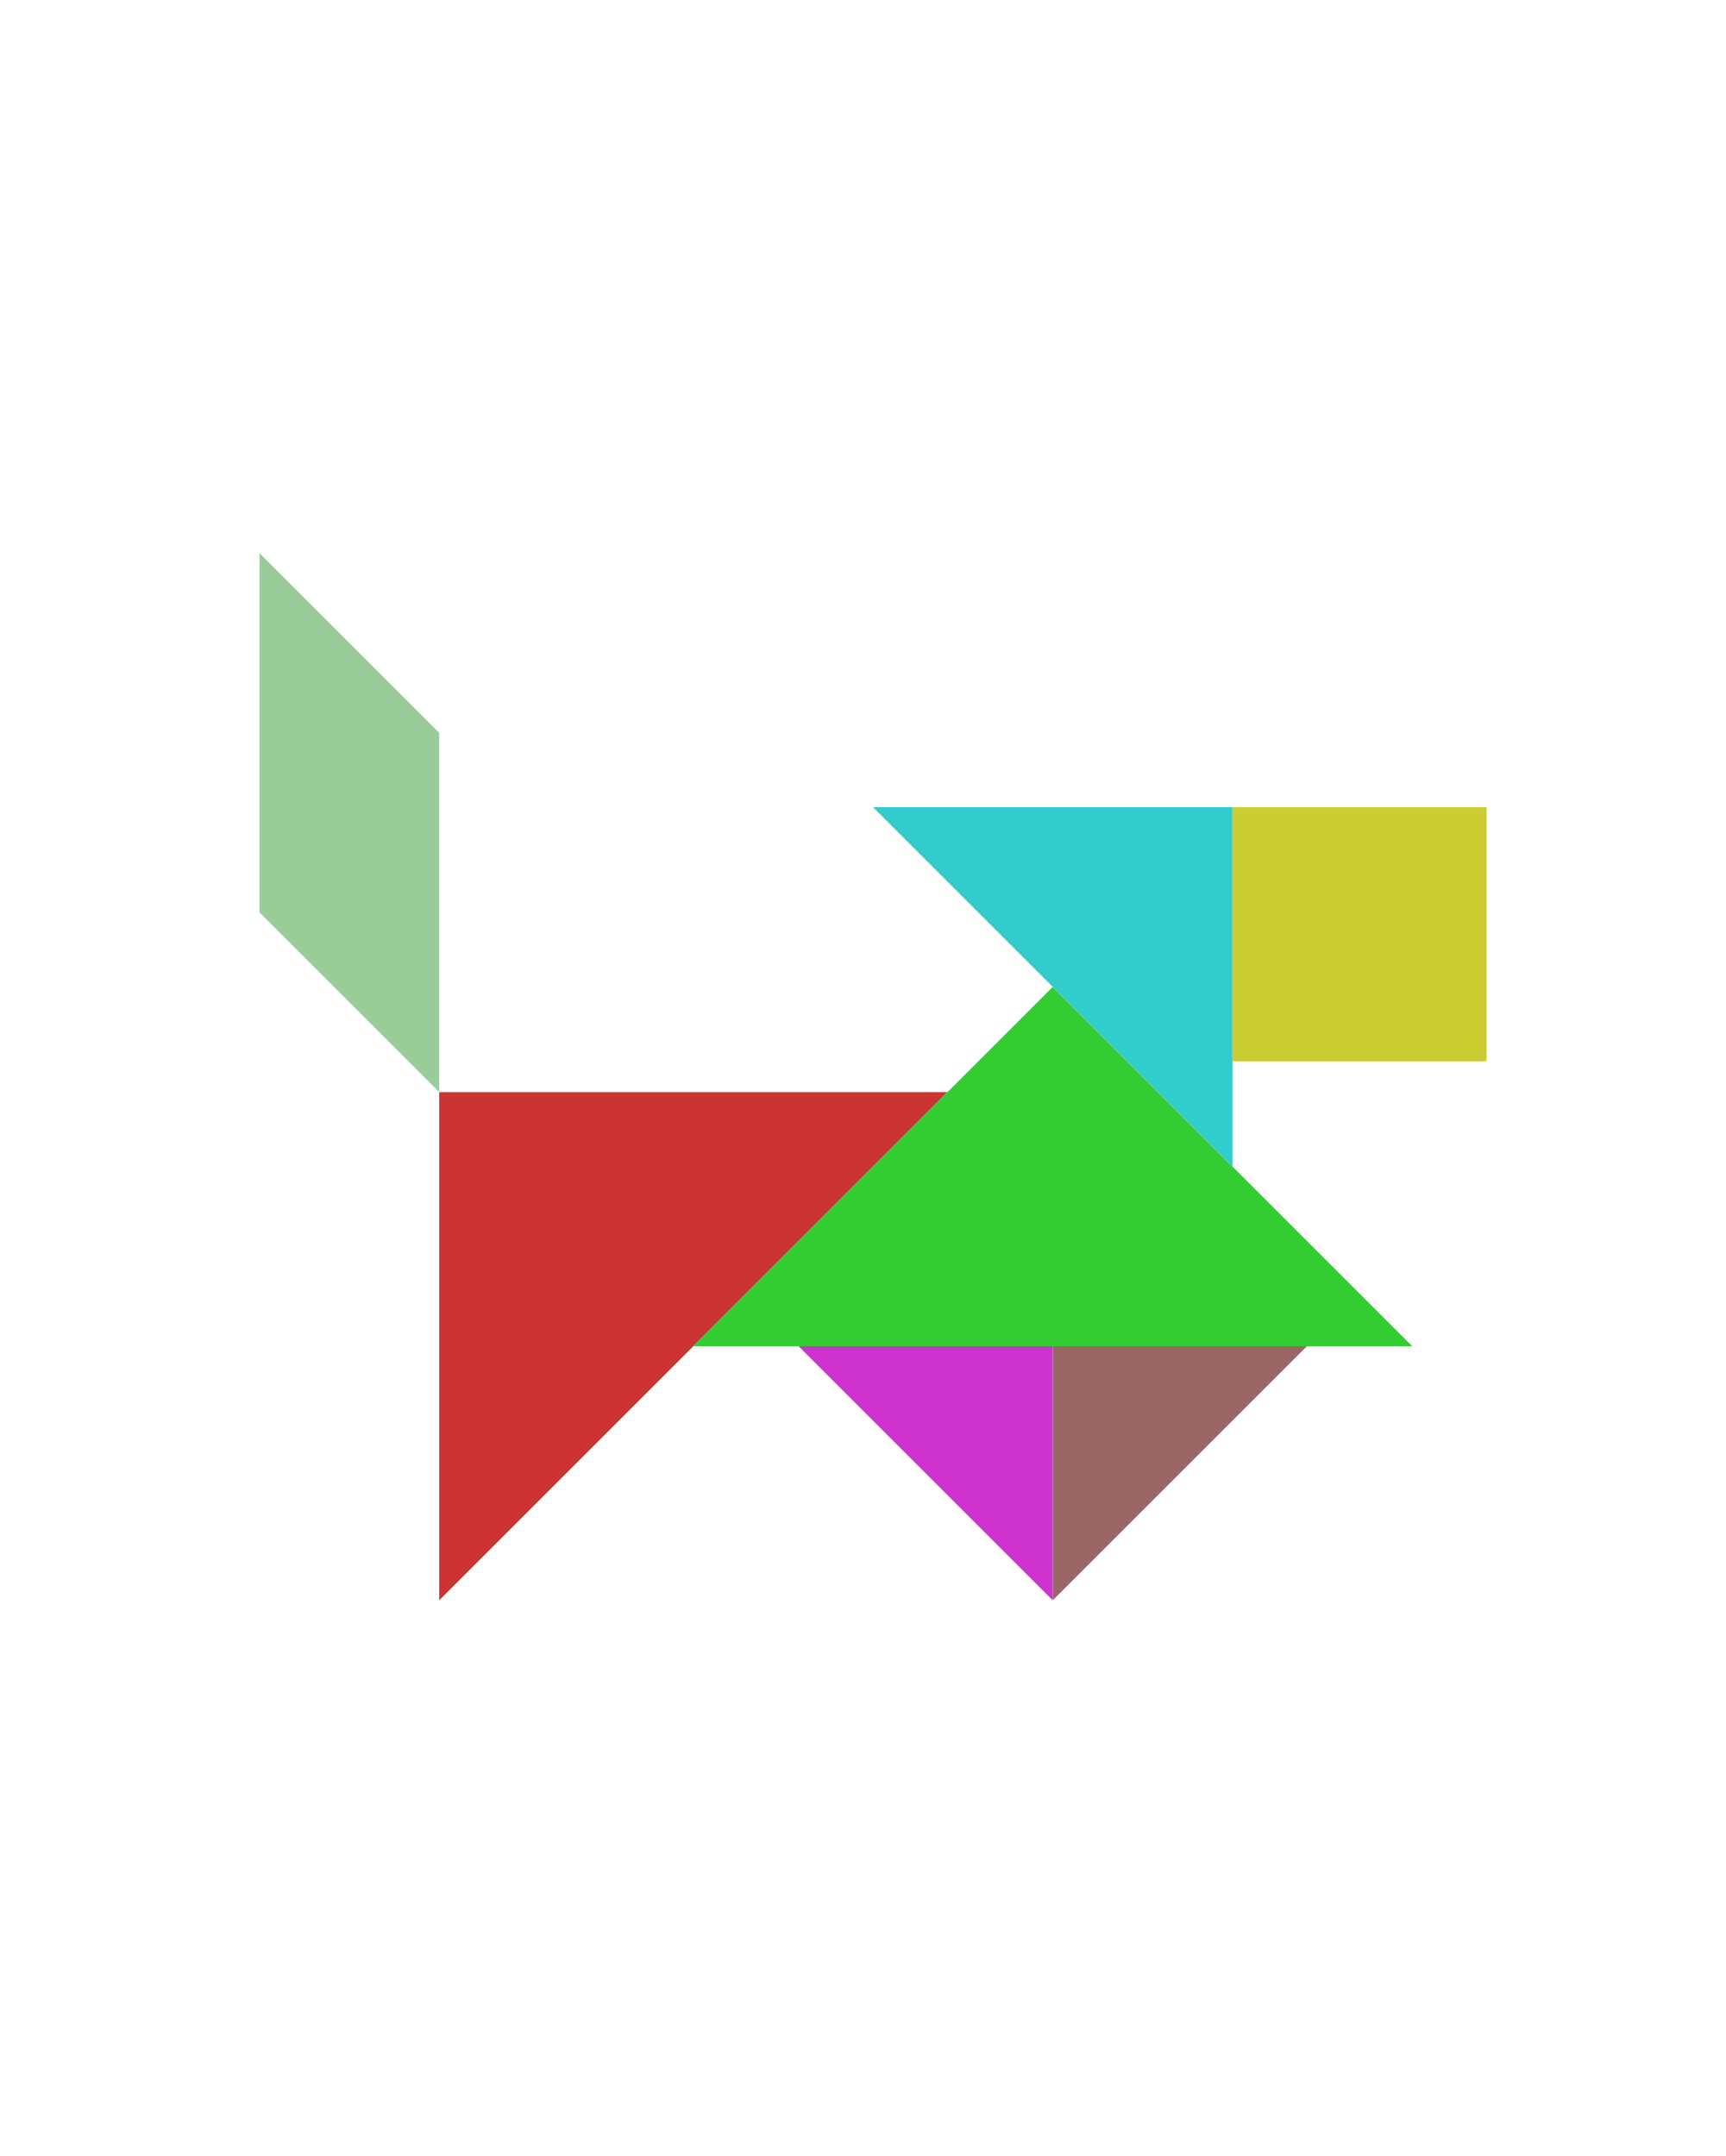
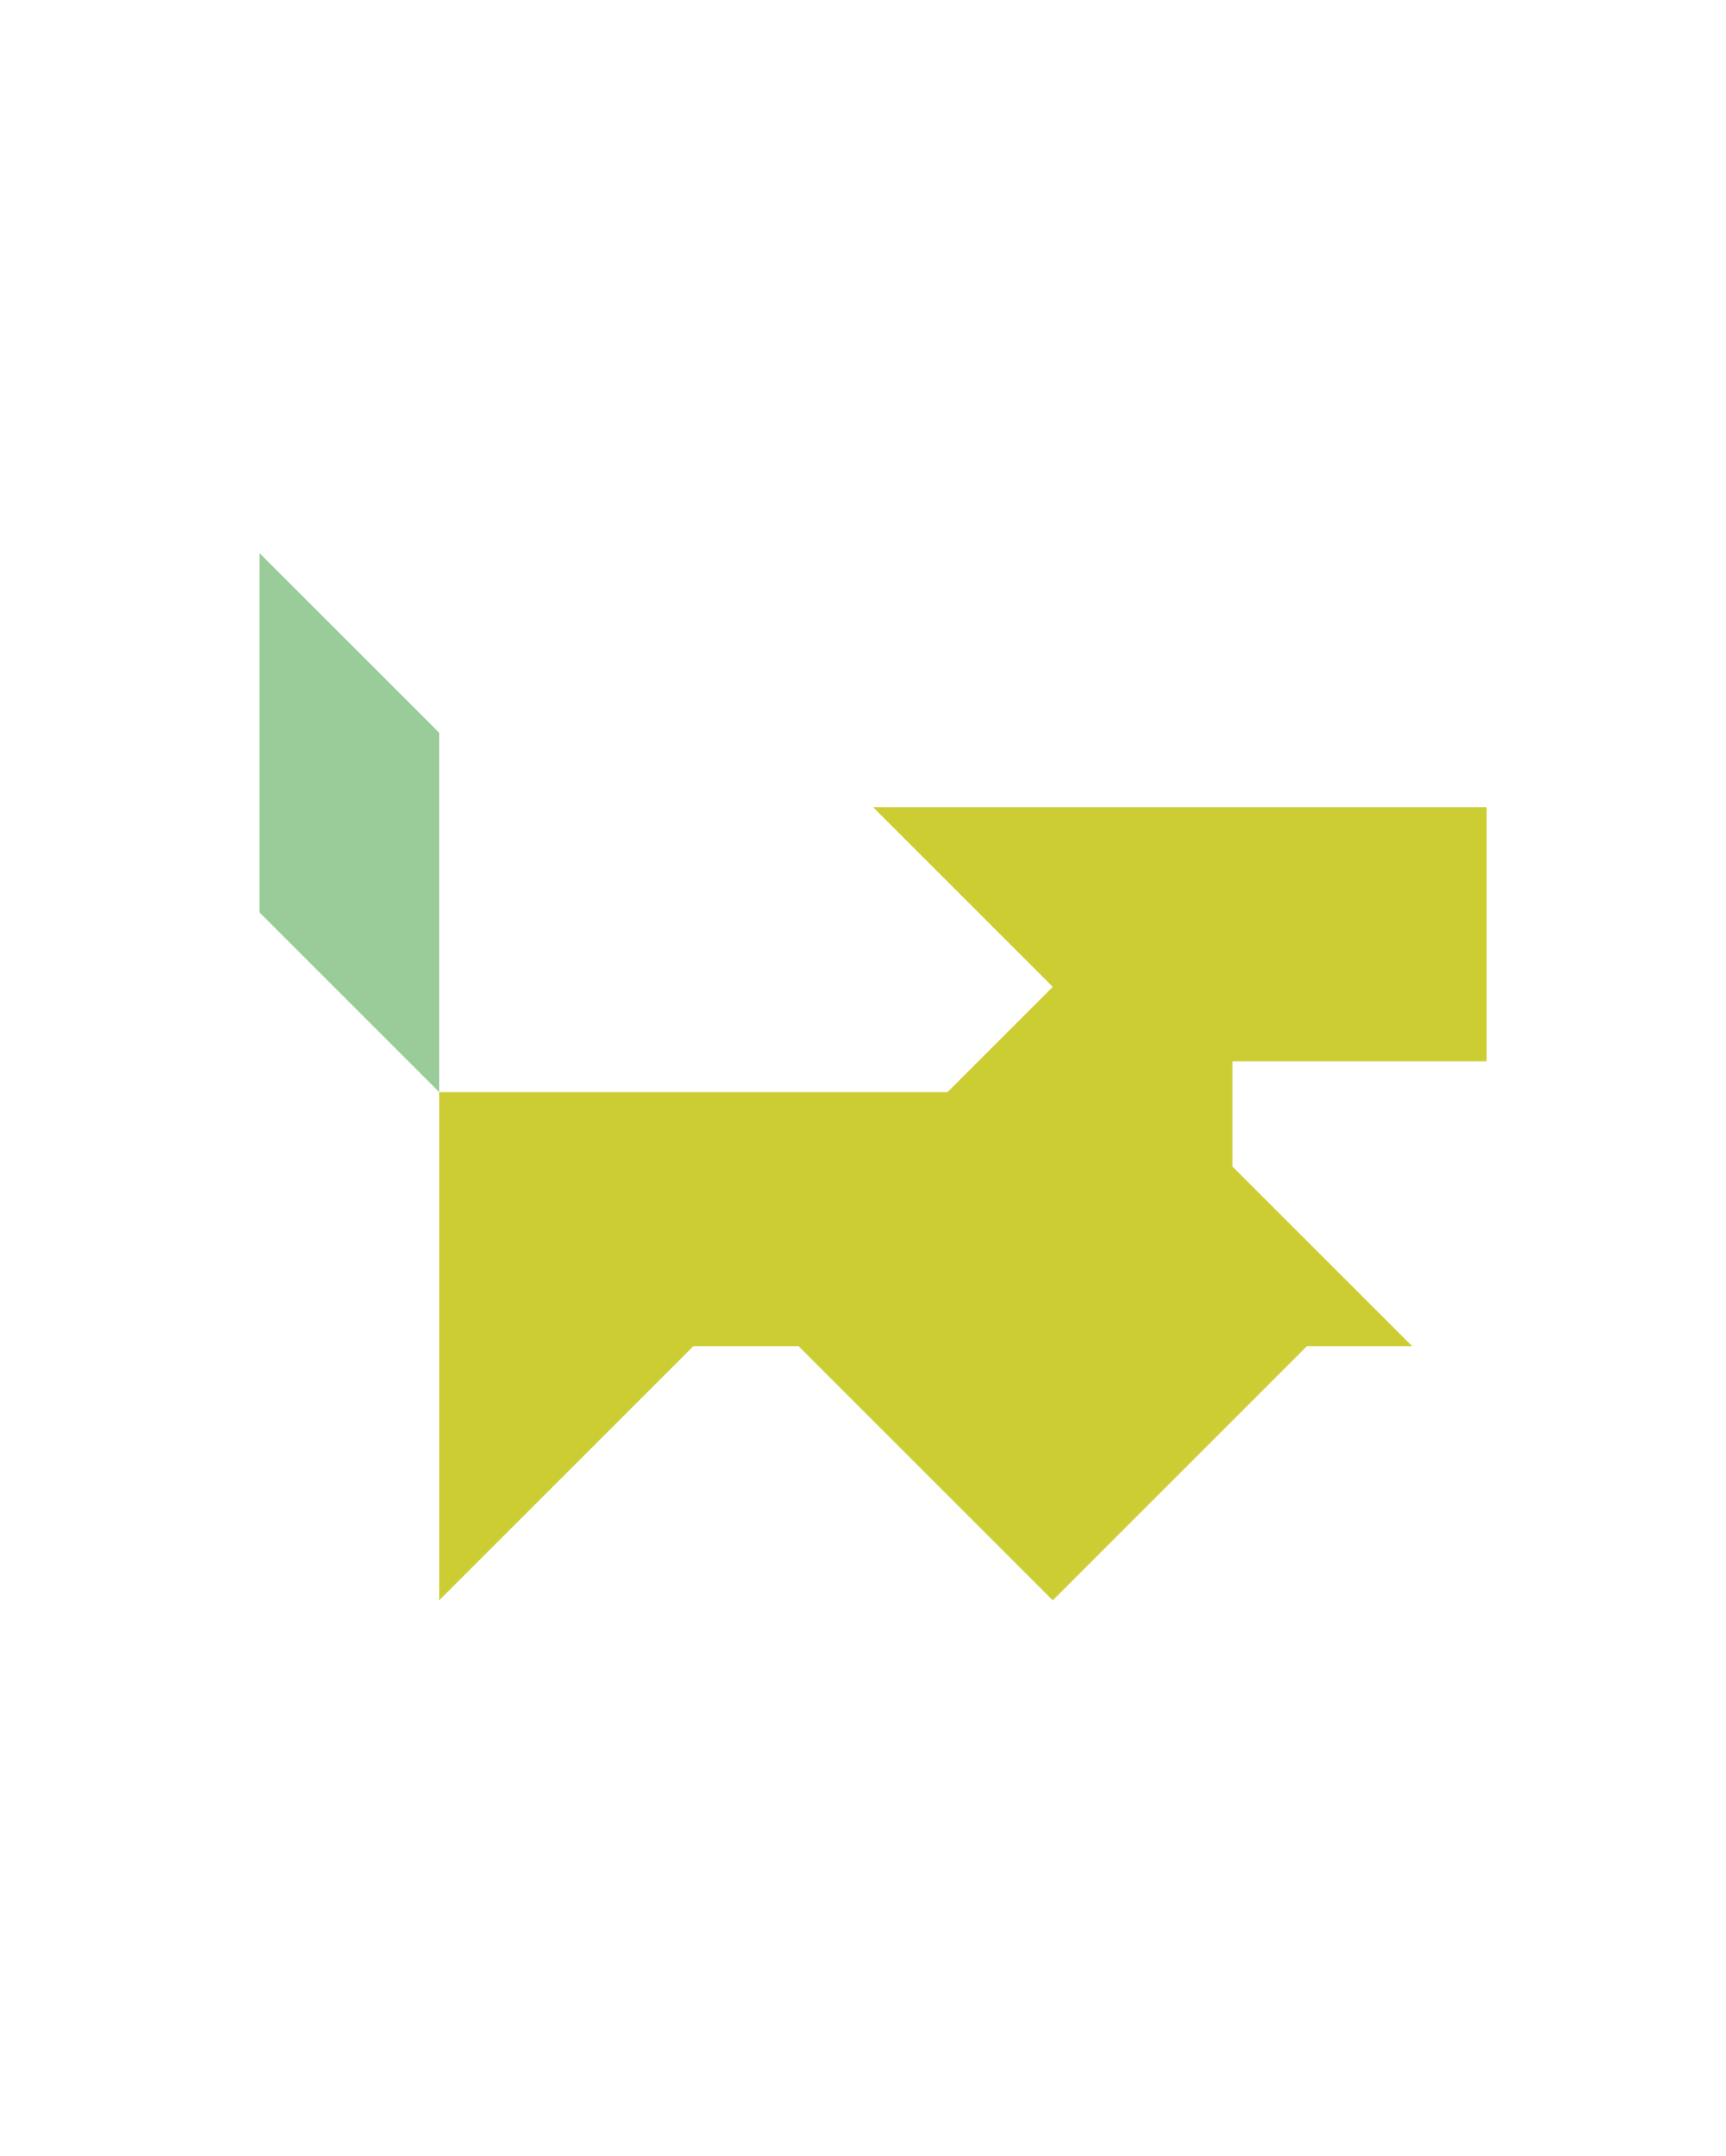
<svg xmlns="http://www.w3.org/2000/svg" version="1.1" id="Layer_1" x="0px" y="0px" width="240.094px" height="300px" viewBox="0 0 240.094 300" enable-background="new 0 0 240.094 300" xml:space="preserve">
-   <polygon fill="#CC3333" points="61.104,222.678 61.104,151.967 131.814,151.967 " />
-   <polygon fill="#33CC33" points="96.46,187.322 146.46,137.322 196.46,187.322 " />
-   <polygon fill="#996666" points="146.46,187.322 146.46,222.678 181.815,187.322 " />
-   <polygon fill="#CC33CC" points="146.459,187.322 111.104,187.322 146.459,222.678 " />
  <polygon fill="#99CC99" points="36.104,126.967 36.104,76.967 61.104,101.967 61.104,151.967 " />
-   <polygon fill="#33CCCC" points="171.46,162.322 121.46,112.322 171.46,112.323 " />
-   <polygon fill="#CCCC33" points="206.814,112.322 206.814,112.322 171.46,112.322 171.46,147.679 206.814,147.679 " />
+   <polygon fill="#CCCC33" points="206.814,147.679 206.814,112.322 121.46,112.322 146.46,137.322 131.813,151.969 131.814,151.967   61.104,151.967 61.104,222.678 96.46,187.322 111.104,187.322 146.459,222.678 146.46,222.678 181.814,187.322 196.46,187.322   171.46,162.322 171.46,147.679 " />
</svg>
